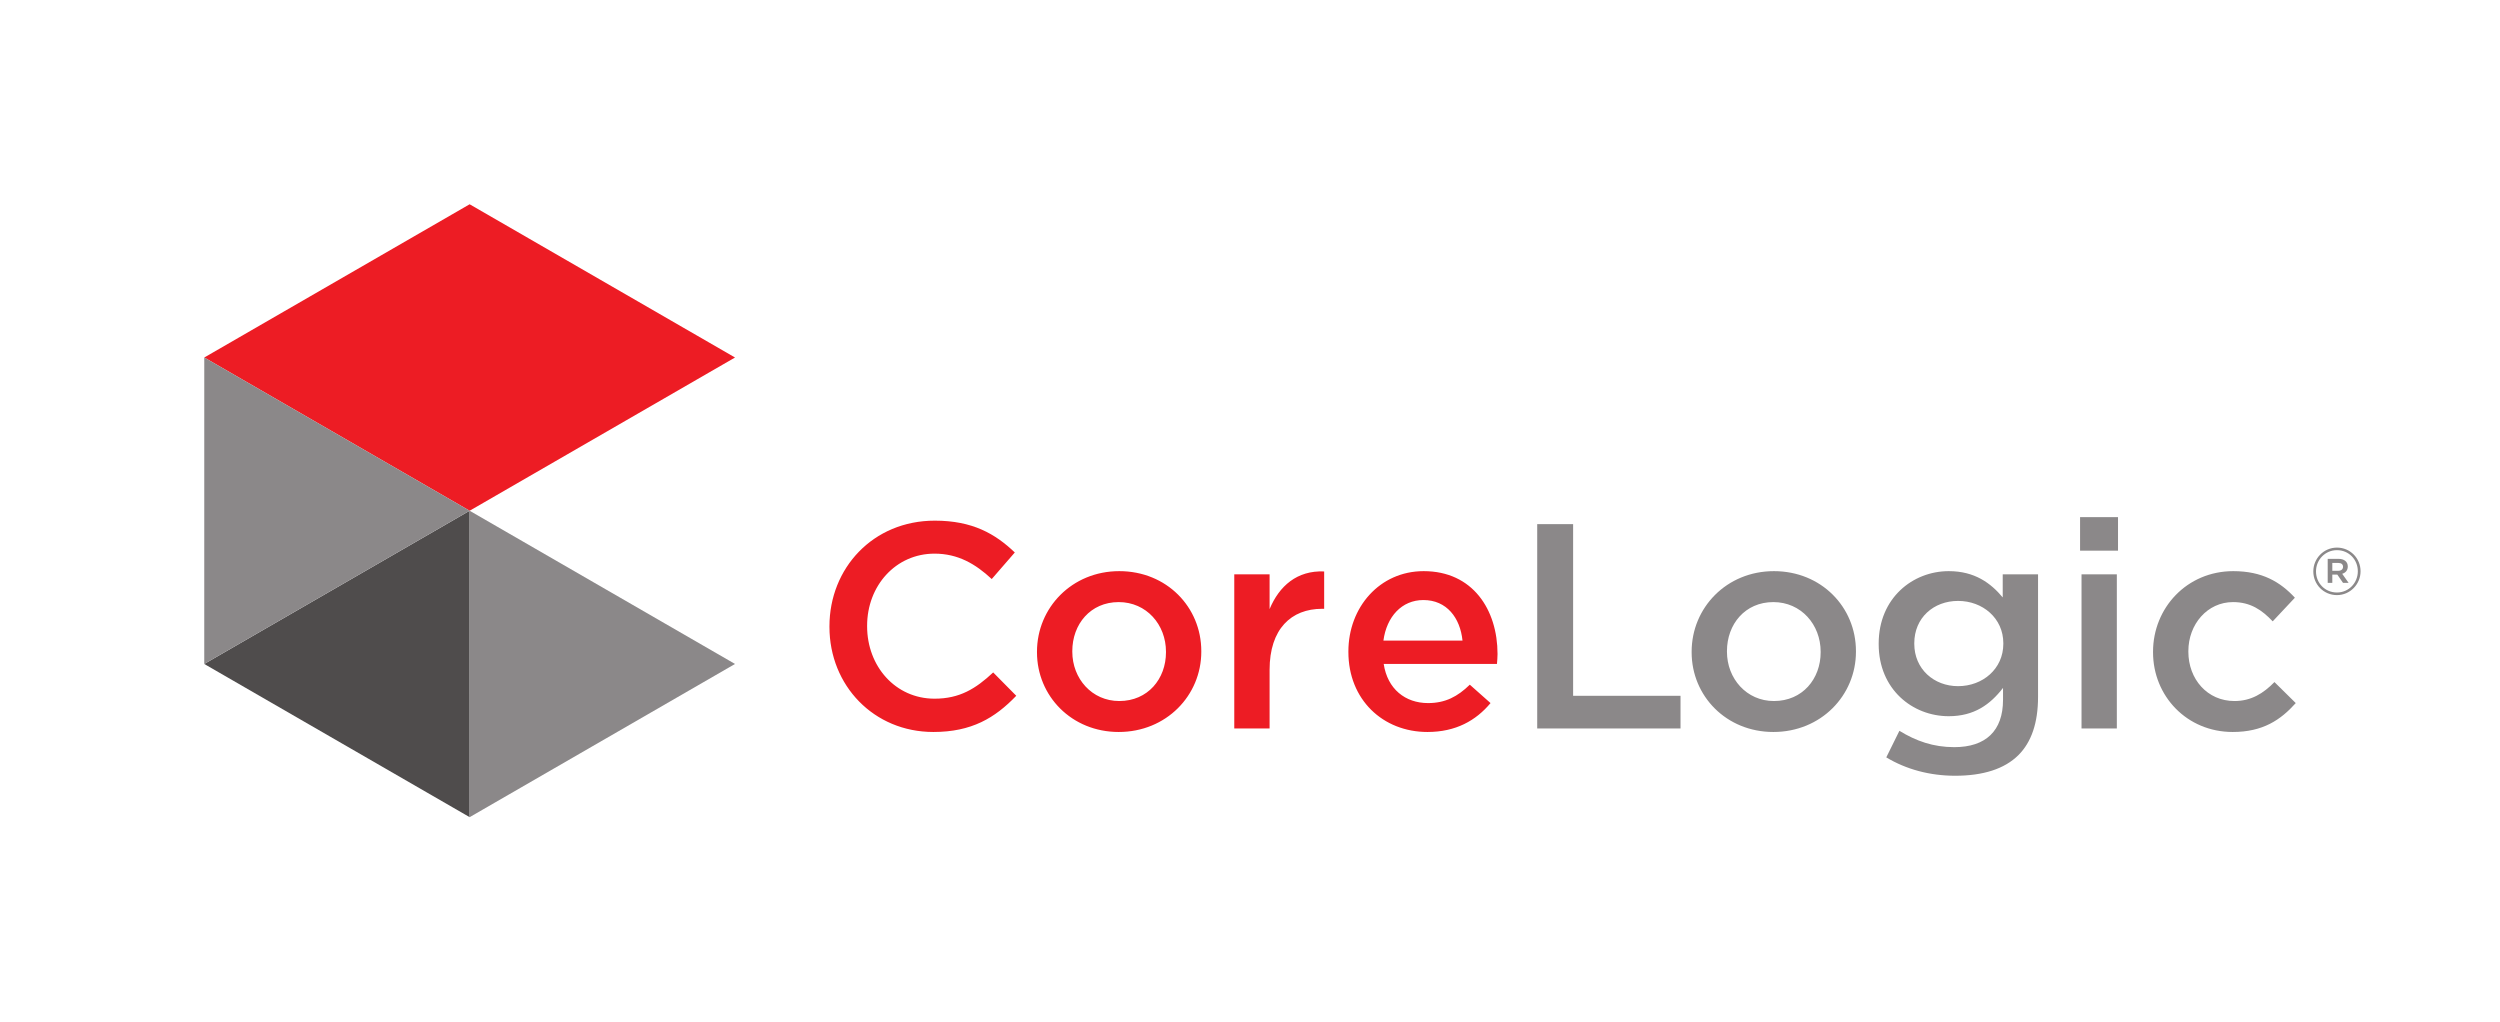
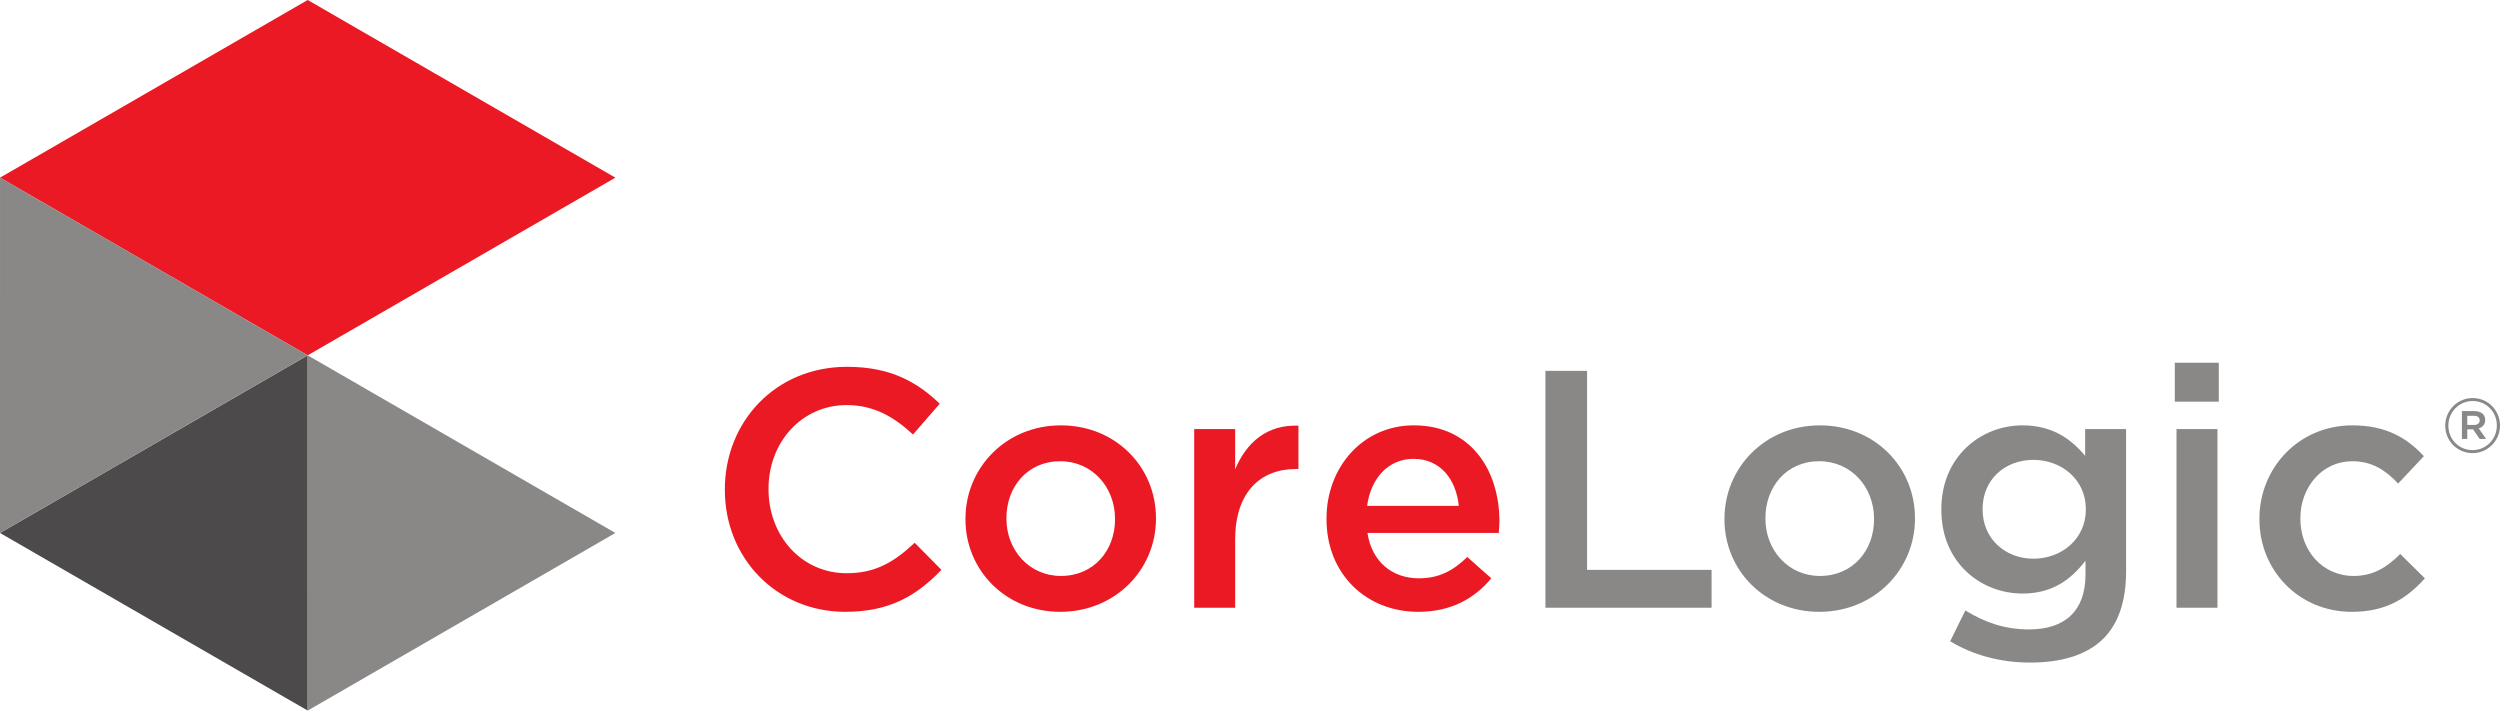
- <svg xmlns="http://www.w3.org/2000/svg" width="491.03pt" height="200.63pt" viewBox="0 0 491.03 200.63" version="1.1">
-   <g id="surface1">
-     <path style=" stroke:none;fill-rule:nonzero;fill:rgb(92.94%,10.979%,14.119%);fill-opacity:1;" d="M 92.242 40.121 L 40.121 70.219 L 92.242 100.316 L 144.367 70.219 L 92.242 40.121 " />
-     <path style=" stroke:none;fill-rule:nonzero;fill:rgb(30.917%,29.66%,29.973%);fill-opacity:1;" d="M 40.117 130.41 L 92.246 160.5 L 92.242 100.316 Z M 40.117 130.41 " />
-     <path style=" stroke:none;fill-rule:nonzero;fill:rgb(54.337%,53.506%,53.712%);fill-opacity:1;" d="M 92.242 100.316 L 92.246 160.5 L 144.367 130.41 L 92.242 100.316 " />
-     <path style=" stroke:none;fill-rule:nonzero;fill:rgb(54.337%,53.506%,53.712%);fill-opacity:1;" d="M 92.242 100.316 L 40.121 70.219 L 40.117 130.41 L 92.242 100.316 " />
-     <path style=" stroke:none;fill-rule:nonzero;fill:rgb(92.94%,10.979%,14.119%);fill-opacity:1;" d="M 287.254 125.824 C 286.797 121.355 284.16 117.855 279.57 117.855 C 275.328 117.855 272.348 121.121 271.719 125.824 Z M 264.84 128.062 L 264.84 127.945 C 264.84 119.289 270.973 112.18 279.629 112.18 C 289.262 112.18 294.133 119.746 294.133 128.461 C 294.133 129.094 294.074 129.723 294.02 130.41 L 271.777 130.41 C 272.523 135.34 276.02 138.094 280.488 138.094 C 283.871 138.094 286.281 136.828 288.688 134.48 L 292.758 138.094 C 289.891 141.531 285.934 143.77 280.375 143.77 C 271.602 143.77 264.84 137.406 264.84 128.062 Z M 242.426 112.809 L 249.363 112.809 L 249.363 119.633 C 251.254 115.105 254.75 112.008 260.082 112.238 L 260.082 119.574 L 259.684 119.574 C 253.605 119.574 249.363 123.531 249.363 131.559 L 249.363 143.082 L 242.426 143.082 Z M 229.012 128.117 L 229.012 128.004 C 229.012 122.672 225.172 118.258 219.727 118.258 C 214.164 118.258 210.613 122.613 210.613 127.887 L 210.613 128.004 C 210.613 133.277 214.449 137.691 219.84 137.691 C 225.457 137.691 229.012 133.332 229.012 128.117 Z M 203.676 128.117 L 203.676 128.004 C 203.676 119.348 210.555 112.18 219.84 112.18 C 229.129 112.18 235.949 119.23 235.949 127.887 L 235.949 128.004 C 235.949 136.602 229.07 143.77 219.727 143.77 C 210.496 143.77 203.676 136.719 203.676 128.117 Z M 162.914 123.129 L 162.914 123.016 C 162.914 111.605 171.457 102.262 183.613 102.262 C 191.008 102.262 195.477 104.844 199.32 108.512 L 194.789 113.73 C 191.582 110.746 188.141 108.742 183.555 108.742 C 175.93 108.742 170.312 115.047 170.312 122.902 L 170.312 123.016 C 170.312 130.867 175.871 137.23 183.555 137.23 C 188.484 137.23 191.637 135.281 195.074 132.074 L 199.605 136.66 C 195.422 141.016 190.836 143.77 183.324 143.77 C 171.629 143.77 162.914 134.652 162.914 123.129 " />
-     <path style=" stroke:none;fill-rule:nonzero;fill:rgb(54.337%,53.506%,53.712%);fill-opacity:1;" d="M 422.883 128.117 L 422.883 128.004 C 422.883 119.406 429.531 112.18 438.645 112.18 C 444.32 112.18 447.879 114.301 450.742 117.398 L 446.387 122.039 C 444.266 119.805 442.027 118.258 438.59 118.258 C 433.547 118.258 429.82 122.613 429.82 127.887 L 429.82 128.004 C 429.82 133.395 433.547 137.691 438.879 137.691 C 442.145 137.691 444.551 136.199 446.73 133.965 L 450.914 138.094 C 447.934 141.418 444.438 143.77 438.531 143.77 C 429.531 143.77 422.883 136.719 422.883 128.117 Z M 408.836 112.809 L 415.773 112.809 L 415.773 143.082 L 408.836 143.082 Z M 408.551 101.574 L 416.004 101.574 L 416.004 108.164 L 408.551 108.164 Z M 393.477 126.453 L 393.477 126.34 C 393.477 121.41 389.406 118.027 384.59 118.027 C 379.773 118.027 375.988 121.355 375.988 126.34 L 375.988 126.453 C 375.988 131.387 379.832 134.77 384.59 134.77 C 389.406 134.77 393.477 131.387 393.477 126.453 Z M 370.488 148.758 L 373.066 143.539 C 376.332 145.543 379.715 146.75 383.844 146.75 C 390.035 146.75 393.418 143.539 393.418 137.461 L 393.418 135.113 C 390.898 138.379 387.742 140.672 382.754 140.672 C 375.648 140.672 368.996 135.398 368.996 126.512 L 368.996 126.398 C 368.996 117.453 375.703 112.18 382.754 112.18 C 387.859 112.18 391.008 114.531 393.359 117.34 L 393.359 112.809 L 400.297 112.809 L 400.297 136.887 C 400.297 141.988 398.98 145.777 396.457 148.297 C 393.703 151.051 389.461 152.367 384.016 152.367 C 379.027 152.367 374.387 151.105 370.488 148.758 Z M 357.598 128.117 L 357.598 128.004 C 357.598 122.672 353.754 118.258 348.309 118.258 C 342.746 118.258 339.195 122.613 339.195 127.887 L 339.195 128.004 C 339.195 133.277 343.035 137.691 348.422 137.691 C 354.039 137.691 357.598 133.332 357.598 128.117 Z M 332.258 128.117 L 332.258 128.004 C 332.258 119.348 339.137 112.18 348.422 112.18 C 357.711 112.18 364.531 119.23 364.531 127.887 L 364.531 128.004 C 364.531 136.602 357.656 143.77 348.309 143.77 C 339.078 143.77 332.258 136.719 332.258 128.117 Z M 301.926 102.949 L 308.98 102.949 L 308.98 136.66 L 330.074 136.66 L 330.074 143.082 L 301.926 143.082 L 301.926 102.949 " />
-     <path style=" stroke:none;fill-rule:nonzero;fill:rgb(54.337%,53.506%,53.712%);fill-opacity:1;" d="M 459.238 112.113 C 459.855 112.113 460.199 111.793 460.199 111.34 C 460.199 110.828 459.855 110.566 459.238 110.566 L 458.094 110.566 L 458.094 112.113 Z M 457.188 109.766 L 459.32 109.766 C 460.359 109.766 461.133 110.273 461.133 111.258 C 461.133 112.031 460.68 112.512 460.035 112.699 L 461.297 114.484 L 460.199 114.484 L 459.078 112.859 L 458.094 112.859 L 458.094 114.484 L 457.188 114.484 Z M 463.105 112.219 L 463.105 112.191 C 463.105 109.922 461.348 108.059 459.004 108.059 C 456.684 108.059 454.891 109.953 454.891 112.219 L 454.891 112.246 C 454.891 114.516 456.652 116.375 459.004 116.375 C 461.324 116.375 463.105 114.484 463.105 112.219 Z M 454.363 112.246 L 454.363 112.219 C 454.363 109.688 456.414 107.555 459.004 107.555 C 461.617 107.555 463.641 109.656 463.641 112.191 L 463.641 112.219 C 463.641 114.75 461.586 116.887 459.004 116.887 C 456.387 116.887 454.363 114.781 454.363 112.246 " />
+ <svg xmlns="http://www.w3.org/2000/svg" width="423.523pt" height="120.379pt" viewBox="0 0 423.523 120.379" version="1.1" id="svg891">
+   <defs id="defs895" />
+   <g id="surface1" transform="translate(-40.11719,-40.12109)">
+     <path style="fill:#eb1923;fill-opacity:1;fill-rule:nonzero;stroke:none" d="M 92.242,40.121 40.121,70.219 92.242,100.316 144.367,70.219 92.242,40.121" id="path876" />
+     <path style="fill:#4c4a4a;fill-opacity:1;fill-rule:nonzero;stroke:none" d="M 40.117,130.41 92.246,160.5 l -0.004,-60.184 z m 0,0" id="path878" />
+     <path style="fill:#8a8787;fill-opacity:1;fill-rule:nonzero;stroke:none" d="M 92.242,100.316 92.246,160.5 144.367,130.41 92.242,100.316" id="path880" />
+     <path style="fill:#8a8787;fill-opacity:1;fill-rule:nonzero;stroke:none" d="m 92.242,100.316 -52.121,-30.098 -0.004,60.191 52.125,-30.094" id="path882" />
+     <path style="fill:#eb1923;fill-opacity:1;fill-rule:nonzero;stroke:none" d="m 287.254,125.824 c -0.457,-4.469 -3.094,-7.969 -7.684,-7.969 -4.242,0 -7.223,3.266 -7.852,7.969 z m -22.414,2.238 v -0.117 c 0,-8.656 6.133,-15.766 14.789,-15.766 9.633,0 14.504,7.566 14.504,16.281 0,0.633 -0.059,1.262 -0.113,1.949 h -22.242 c 0.746,4.93 4.242,7.684 8.711,7.684 3.383,0 5.793,-1.266 8.199,-3.613 l 4.07,3.613 c -2.867,3.438 -6.824,5.676 -12.383,5.676 -8.773,0 -15.535,-6.363 -15.535,-15.707 z m -22.414,-15.254 h 6.938 v 6.824 c 1.891,-4.527 5.387,-7.625 10.719,-7.395 v 7.336 h -0.398 c -6.078,0 -10.32,3.957 -10.32,11.984 v 11.523 h -6.938 z m -13.414,15.309 v -0.113 c 0,-5.332 -3.84,-9.746 -9.285,-9.746 -5.562,0 -9.113,4.355 -9.113,9.629 v 0.117 c 0,5.273 3.836,9.688 9.227,9.688 5.617,0 9.172,-4.359 9.172,-9.574 z m -25.336,0 v -0.113 c 0,-8.656 6.879,-15.824 16.164,-15.824 9.289,0 16.109,7.051 16.109,15.707 v 0.117 c 0,8.598 -6.879,15.766 -16.223,15.766 -9.23,0 -16.051,-7.051 -16.051,-15.652 z m -40.762,-4.988 v -0.113 c 0,-11.41 8.543,-20.754 20.699,-20.754 7.395,0 11.863,2.582 15.707,6.25 l -4.531,5.219 c -3.207,-2.984 -6.648,-4.988 -11.234,-4.988 -7.625,0 -13.242,6.305 -13.242,14.16 v 0.113 c 0,7.852 5.559,14.215 13.242,14.215 4.93,0 8.082,-1.949 11.52,-5.156 l 4.531,4.586 c -4.184,4.355 -8.77,7.109 -16.281,7.109 -11.695,0 -20.41,-9.117 -20.41,-20.641" id="path884" />
+     <path style="fill:#8a8787;fill-opacity:1;fill-rule:nonzero;stroke:none" d="m 422.883,128.117 v -0.113 c 0,-8.598 6.648,-15.824 15.762,-15.824 5.676,0 9.234,2.121 12.098,5.219 l -4.355,4.641 c -2.121,-2.234 -4.359,-3.781 -7.797,-3.781 -5.043,0 -8.77,4.355 -8.77,9.629 v 0.117 c 0,5.391 3.727,9.688 9.059,9.688 3.266,0 5.672,-1.492 7.852,-3.727 l 4.184,4.129 c -2.98,3.324 -6.477,5.676 -12.383,5.676 -9,0 -15.648,-7.051 -15.648,-15.652 z m -14.047,-15.309 h 6.938 v 30.273 h -6.938 z m -0.285,-11.234 h 7.453 v 6.59 h -7.453 z m -15.074,24.879 v -0.113 c 0,-4.93 -4.07,-8.312 -8.887,-8.312 -4.816,0 -8.602,3.328 -8.602,8.312 v 0.113 c 0,4.934 3.844,8.316 8.602,8.316 4.816,0 8.887,-3.383 8.887,-8.316 z m -22.988,22.305 2.578,-5.219 c 3.266,2.004 6.648,3.211 10.777,3.211 6.191,0 9.574,-3.211 9.574,-9.289 v -2.348 c -2.52,3.266 -5.676,5.559 -10.664,5.559 -7.105,0 -13.758,-5.273 -13.758,-14.16 v -0.113 c 0,-8.945 6.707,-14.219 13.758,-14.219 5.105,0 8.254,2.352 10.605,5.16 v -4.531 h 6.938 v 24.078 c 0,5.102 -1.316,8.891 -3.84,11.41 -2.754,2.754 -6.996,4.07 -12.441,4.07 -4.988,0 -9.629,-1.262 -13.527,-3.609 z m -12.891,-20.641 v -0.113 c 0,-5.332 -3.844,-9.746 -9.289,-9.746 -5.562,0 -9.113,4.355 -9.113,9.629 v 0.117 c 0,5.273 3.84,9.688 9.227,9.688 5.617,0 9.176,-4.359 9.176,-9.574 z m -25.34,0 v -0.113 c 0,-8.656 6.879,-15.824 16.164,-15.824 9.289,0 16.109,7.051 16.109,15.707 v 0.117 c 0,8.598 -6.875,15.766 -16.223,15.766 -9.23,0 -16.051,-7.051 -16.051,-15.652 z m -30.332,-25.168 h 7.055 v 33.711 h 21.094 v 6.422 h -28.148 v -40.133" id="path886" />
+     <path style="fill:#8a8787;fill-opacity:1;fill-rule:nonzero;stroke:none" d="m 459.238,112.113 c 0.617,0 0.961,-0.32 0.961,-0.773 0,-0.512 -0.344,-0.773 -0.961,-0.773 h -1.145 v 1.547 z m -2.051,-2.348 h 2.133 c 1.039,0 1.812,0.508 1.812,1.492 0,0.773 -0.453,1.254 -1.098,1.441 l 1.262,1.785 h -1.098 l -1.121,-1.625 h -0.984 v 1.625 h -0.906 z m 5.918,2.453 v -0.027 c 0,-2.27 -1.758,-4.133 -4.102,-4.133 -2.32,0 -4.113,1.895 -4.113,4.16 v 0.027 c 0,2.27 1.762,4.129 4.113,4.129 2.32,0 4.102,-1.891 4.102,-4.156 z m -8.742,0.027 v -0.027 c 0,-2.531 2.051,-4.664 4.641,-4.664 2.613,0 4.637,2.102 4.637,4.637 v 0.027 c 0,2.531 -2.055,4.668 -4.637,4.668 -2.617,0 -4.641,-2.105 -4.641,-4.641" id="path888" />
  </g>
</svg>
